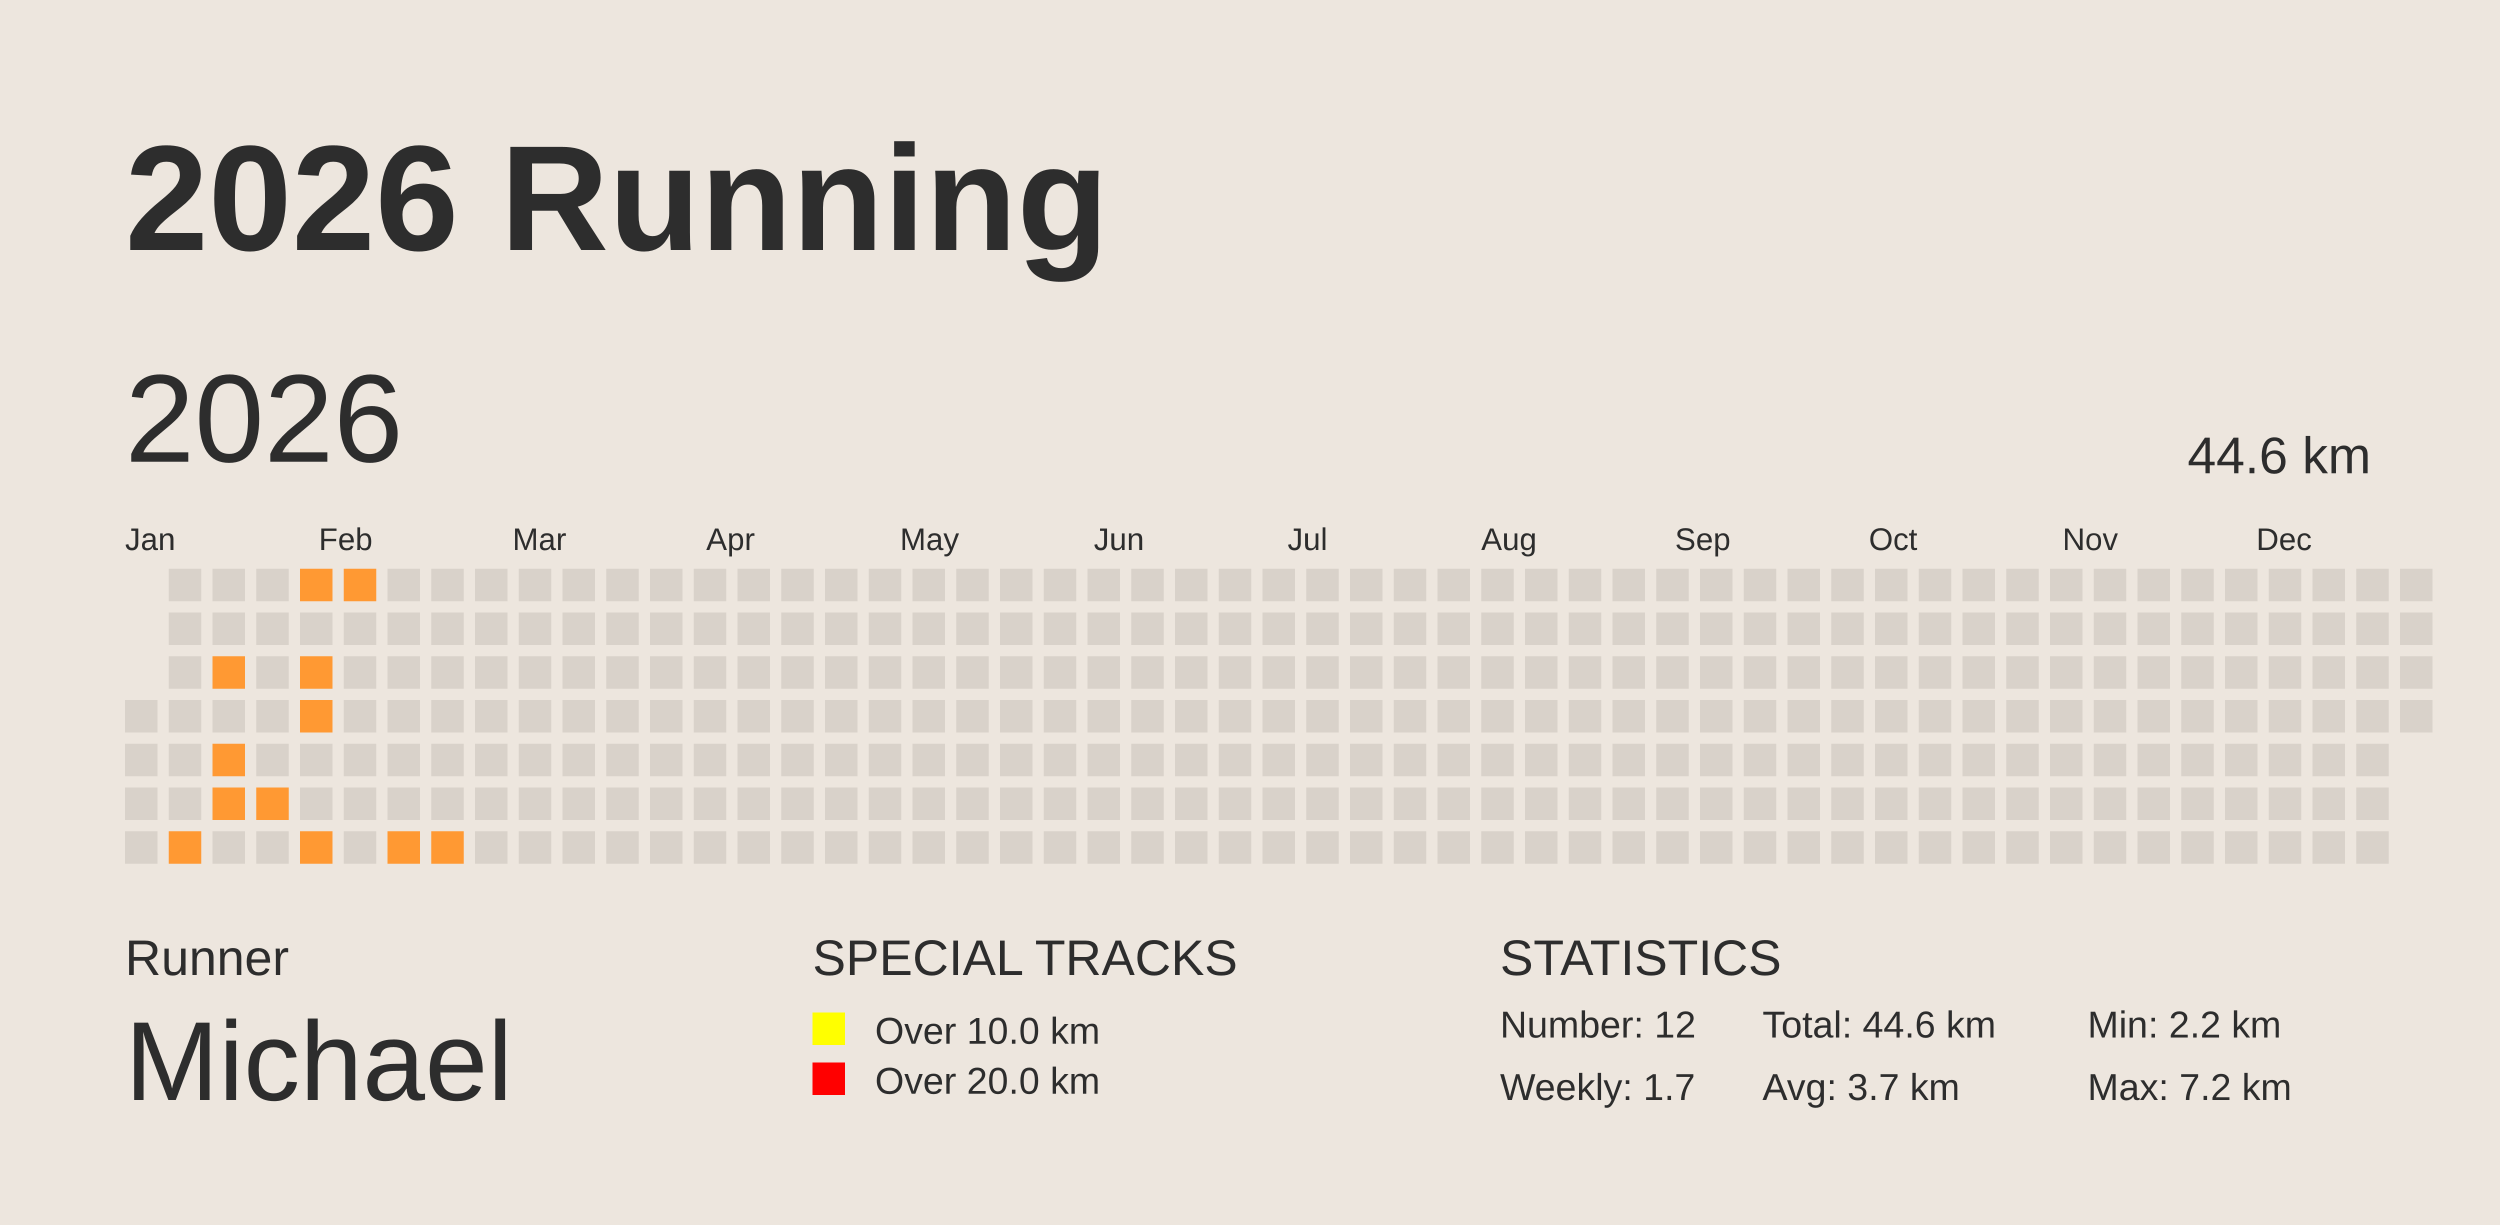
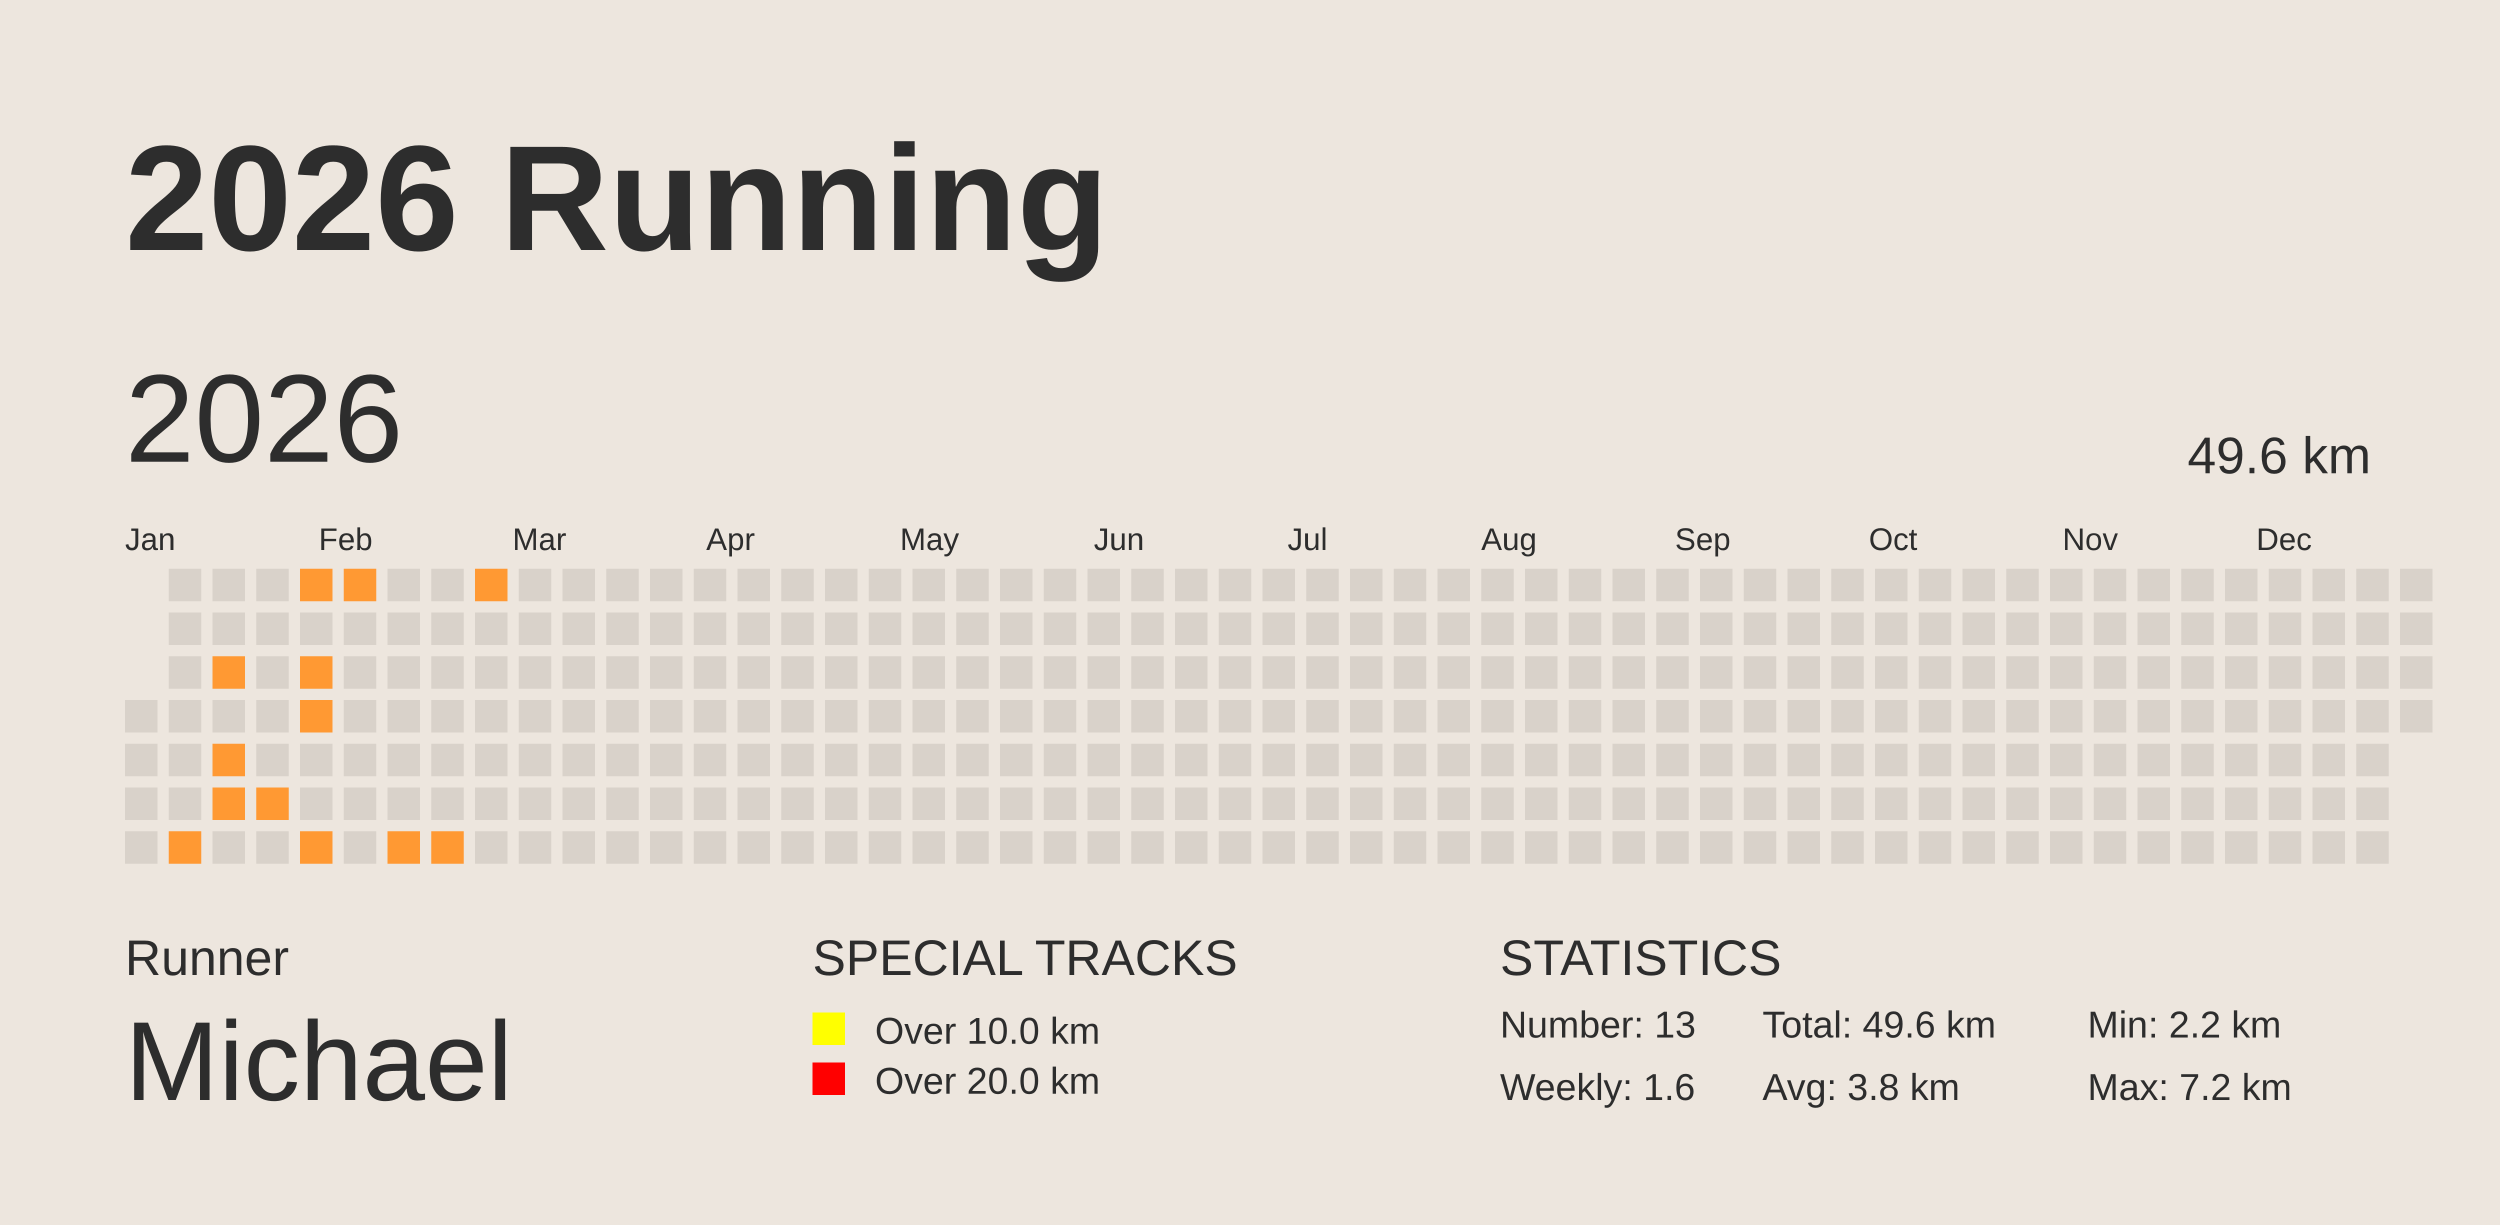
<svg xmlns="http://www.w3.org/2000/svg" baseProfile="full" height="98mm" version="1.1" viewBox="0,0,200,98" width="200mm">
  <defs />
  <rect fill="#EDE6DE" height="98" width="200" x="0" y="0" />
  <text fill="#2D2D2D" style="font-size:12px; font-family:Arial; font-weight:bold;" x="10" y="20">2026 Running</text>
  <text fill="#2D2D2D" style="font-size:4px; font-family:Arial" x="10" y="78">Runner</text>
  <text fill="#2D2D2D" style="font-size:9px; font-family:Arial" x="10" y="88">Michael</text>
  <text fill="#2D2D2D" style="font-size:4px; font-family:Arial" x="65" y="78">SPECIAL TRACKS</text>
  <rect fill="yellow" height="2.6" width="2.6" x="65" y="81" />
  <text fill="#2D2D2D" style="font-size:3px; font-family:Arial" x="70" y="83.5">Over 10.0 km</text>
  <rect fill="red" height="2.6" width="2.6" x="65" y="85" />
  <text fill="#2D2D2D" style="font-size:3px; font-family:Arial" x="70" y="87.5">Over 20.0 km</text>
  <text fill="#2D2D2D" style="font-size:4px; font-family:Arial" x="120" y="78">STATISTICS</text>
-   <text fill="#2D2D2D" style="font-size:3px; font-family:Arial" x="120" y="83">Number: 12</text>
-   <text fill="#2D2D2D" style="font-size:3px; font-family:Arial" x="120" y="88">Weekly: 1.7</text>
-   <text fill="#2D2D2D" style="font-size:3px; font-family:Arial" x="141" y="83">Total: 44.6 km</text>
-   <text fill="#2D2D2D" style="font-size:3px; font-family:Arial" x="141" y="88">Avg: 3.7 km</text>
+   <text fill="#2D2D2D" style="font-size:3px; font-family:Arial" x="120" y="83">Number: 13</text>
+   <text fill="#2D2D2D" style="font-size:3px; font-family:Arial" x="120" y="88">Weekly: 1.6</text>
+   <text fill="#2D2D2D" style="font-size:3px; font-family:Arial" x="141" y="83">Total: 49.6 km</text>
+   <text fill="#2D2D2D" style="font-size:3px; font-family:Arial" x="141" y="88">Avg: 3.8 km</text>
  <text fill="#2D2D2D" style="font-size:3px; font-family:Arial" x="167" y="83">Min: 2.2 km</text>
  <text fill="#2D2D2D" style="font-size:3px; font-family:Arial" x="167" y="88">Max: 7.2 km</text>
  <text dominant-baseline="hanging" fill="#2D2D2D" style="font-size:10.0px; font-family:Arial;" x="10" y="30">2026</text>
-   <text dominant-baseline="hanging" fill="#2D2D2D" style="font-size:4.125px; font-family:Arial;" x="175" y="35">44.6 km</text>
+   <text dominant-baseline="hanging" fill="#2D2D2D" style="font-size:4.125px; font-family:Arial;" x="175" y="35">49.6 km</text>
  <text fill="#2D2D2D" style="font-size:2.5px; font-family:Arial" x="10.0" y="44">Jan</text>
  <text fill="#2D2D2D" style="font-size:2.5px; font-family:Arial" x="25.5" y="44">Feb</text>
  <text fill="#2D2D2D" style="font-size:2.5px; font-family:Arial" x="41.0" y="44">Mar</text>
  <text fill="#2D2D2D" style="font-size:2.5px; font-family:Arial" x="56.5" y="44">Apr</text>
  <text fill="#2D2D2D" style="font-size:2.5px; font-family:Arial" x="72.0" y="44">May</text>
  <text fill="#2D2D2D" style="font-size:2.5px; font-family:Arial" x="87.5" y="44">Jun</text>
  <text fill="#2D2D2D" style="font-size:2.5px; font-family:Arial" x="103.0" y="44">Jul</text>
  <text fill="#2D2D2D" style="font-size:2.5px; font-family:Arial" x="118.5" y="44">Aug</text>
  <text fill="#2D2D2D" style="font-size:2.5px; font-family:Arial" x="134.0" y="44">Sep</text>
  <text fill="#2D2D2D" style="font-size:2.5px; font-family:Arial" x="149.5" y="44">Oct</text>
  <text fill="#2D2D2D" style="font-size:2.5px; font-family:Arial" x="165.0" y="44">Nov</text>
  <text fill="#2D2D2D" style="font-size:2.5px; font-family:Arial" x="180.5" y="44">Dec</text>
  <rect fill="#D9D2CA" height="2.6" width="2.6" x="10.0" y="56.0" />
  <rect fill="#D9D2CA" height="2.6" width="2.6" x="10.0" y="59.5" />
  <rect fill="#D9D2CA" height="2.6" width="2.6" x="10.0" y="63.0" />
  <rect fill="#D9D2CA" height="2.6" width="2.6" x="10.0" y="66.5" />
  <rect fill="#D9D2CA" height="2.6" width="2.6" x="13.5" y="45.5" />
  <rect fill="#D9D2CA" height="2.6" width="2.6" x="13.5" y="49.0" />
  <rect fill="#D9D2CA" height="2.6" width="2.6" x="13.5" y="52.5" />
  <rect fill="#D9D2CA" height="2.6" width="2.6" x="13.5" y="56.0" />
  <rect fill="#D9D2CA" height="2.6" width="2.6" x="13.5" y="59.5" />
  <rect fill="#D9D2CA" height="2.6" width="2.6" x="13.5" y="63.0" />
  <rect fill="#FF9933" height="2.6" width="2.6" x="13.5" y="66.5" />
  <rect fill="#D9D2CA" height="2.6" width="2.6" x="17.0" y="45.5" />
  <rect fill="#D9D2CA" height="2.6" width="2.6" x="17.0" y="49.0" />
  <rect fill="#FF9933" height="2.6" width="2.6" x="17.0" y="52.5" />
  <rect fill="#D9D2CA" height="2.6" width="2.6" x="17.0" y="56.0" />
  <rect fill="#FF9933" height="2.6" width="2.6" x="17.0" y="59.5" />
  <rect fill="#FF9933" height="2.6" width="2.6" x="17.0" y="63.0" />
  <rect fill="#D9D2CA" height="2.6" width="2.6" x="17.0" y="66.5" />
  <rect fill="#D9D2CA" height="2.6" width="2.6" x="20.5" y="45.5" />
  <rect fill="#D9D2CA" height="2.6" width="2.6" x="20.5" y="49.0" />
  <rect fill="#D9D2CA" height="2.6" width="2.6" x="20.5" y="52.5" />
  <rect fill="#D9D2CA" height="2.6" width="2.6" x="20.5" y="56.0" />
  <rect fill="#D9D2CA" height="2.6" width="2.6" x="20.5" y="59.5" />
  <rect fill="#FF9933" height="2.6" width="2.6" x="20.5" y="63.0" />
  <rect fill="#D9D2CA" height="2.6" width="2.6" x="20.5" y="66.5" />
  <rect fill="#FF9933" height="2.6" width="2.6" x="24.0" y="45.5" />
  <rect fill="#D9D2CA" height="2.6" width="2.6" x="24.0" y="49.0" />
  <rect fill="#FF9933" height="2.6" width="2.6" x="24.0" y="52.5" />
  <rect fill="#FF9933" height="2.6" width="2.6" x="24.0" y="56.0" />
  <rect fill="#D9D2CA" height="2.6" width="2.6" x="24.0" y="59.5" />
  <rect fill="#D9D2CA" height="2.6" width="2.6" x="24.0" y="63.0" />
  <rect fill="#FF9933" height="2.6" width="2.6" x="24.0" y="66.5" />
  <rect fill="#FF9933" height="2.6" width="2.6" x="27.5" y="45.5" />
  <rect fill="#D9D2CA" height="2.6" width="2.6" x="27.5" y="49.0" />
  <rect fill="#D9D2CA" height="2.6" width="2.6" x="27.5" y="52.5" />
  <rect fill="#D9D2CA" height="2.6" width="2.6" x="27.5" y="56.0" />
  <rect fill="#D9D2CA" height="2.6" width="2.6" x="27.5" y="59.5" />
  <rect fill="#D9D2CA" height="2.6" width="2.6" x="27.5" y="63.0" />
  <rect fill="#D9D2CA" height="2.6" width="2.6" x="27.5" y="66.5" />
  <rect fill="#D9D2CA" height="2.6" width="2.6" x="31.0" y="45.5" />
  <rect fill="#D9D2CA" height="2.6" width="2.6" x="31.0" y="49.0" />
  <rect fill="#D9D2CA" height="2.6" width="2.6" x="31.0" y="52.5" />
  <rect fill="#D9D2CA" height="2.6" width="2.6" x="31.0" y="56.0" />
  <rect fill="#D9D2CA" height="2.6" width="2.6" x="31.0" y="59.5" />
  <rect fill="#D9D2CA" height="2.6" width="2.6" x="31.0" y="63.0" />
  <rect fill="#FF9933" height="2.6" width="2.6" x="31.0" y="66.5" />
  <rect fill="#D9D2CA" height="2.6" width="2.6" x="34.5" y="45.5" />
  <rect fill="#D9D2CA" height="2.6" width="2.6" x="34.5" y="49.0" />
  <rect fill="#D9D2CA" height="2.6" width="2.6" x="34.5" y="52.5" />
  <rect fill="#D9D2CA" height="2.6" width="2.6" x="34.5" y="56.0" />
  <rect fill="#D9D2CA" height="2.6" width="2.6" x="34.5" y="59.5" />
  <rect fill="#D9D2CA" height="2.6" width="2.6" x="34.5" y="63.0" />
  <rect fill="#FF9933" height="2.6" width="2.6" x="34.5" y="66.5" />
-   <rect fill="#D9D2CA" height="2.6" width="2.6" x="38.0" y="45.5" />
+   <rect fill="#FF9933" height="2.6" width="2.6" x="38.0" y="45.5" />
  <rect fill="#D9D2CA" height="2.6" width="2.6" x="38.0" y="49.0" />
  <rect fill="#D9D2CA" height="2.6" width="2.6" x="38.0" y="52.5" />
  <rect fill="#D9D2CA" height="2.6" width="2.6" x="38.0" y="56.0" />
  <rect fill="#D9D2CA" height="2.6" width="2.6" x="38.0" y="59.5" />
  <rect fill="#D9D2CA" height="2.6" width="2.6" x="38.0" y="63.0" />
  <rect fill="#D9D2CA" height="2.6" width="2.6" x="38.0" y="66.5" />
  <rect fill="#D9D2CA" height="2.6" width="2.6" x="41.5" y="45.5" />
  <rect fill="#D9D2CA" height="2.6" width="2.6" x="41.5" y="49.0" />
  <rect fill="#D9D2CA" height="2.6" width="2.6" x="41.5" y="52.5" />
  <rect fill="#D9D2CA" height="2.6" width="2.6" x="41.5" y="56.0" />
  <rect fill="#D9D2CA" height="2.6" width="2.6" x="41.5" y="59.5" />
  <rect fill="#D9D2CA" height="2.6" width="2.6" x="41.5" y="63.0" />
  <rect fill="#D9D2CA" height="2.6" width="2.6" x="41.5" y="66.5" />
  <rect fill="#D9D2CA" height="2.6" width="2.6" x="45.0" y="45.5" />
  <rect fill="#D9D2CA" height="2.6" width="2.6" x="45.0" y="49.0" />
  <rect fill="#D9D2CA" height="2.6" width="2.6" x="45.0" y="52.5" />
  <rect fill="#D9D2CA" height="2.6" width="2.6" x="45.0" y="56.0" />
  <rect fill="#D9D2CA" height="2.6" width="2.6" x="45.0" y="59.5" />
  <rect fill="#D9D2CA" height="2.6" width="2.6" x="45.0" y="63.0" />
  <rect fill="#D9D2CA" height="2.6" width="2.6" x="45.0" y="66.5" />
  <rect fill="#D9D2CA" height="2.6" width="2.6" x="48.5" y="45.5" />
  <rect fill="#D9D2CA" height="2.6" width="2.6" x="48.5" y="49.0" />
  <rect fill="#D9D2CA" height="2.6" width="2.6" x="48.5" y="52.5" />
  <rect fill="#D9D2CA" height="2.6" width="2.6" x="48.5" y="56.0" />
  <rect fill="#D9D2CA" height="2.6" width="2.6" x="48.5" y="59.5" />
  <rect fill="#D9D2CA" height="2.6" width="2.6" x="48.5" y="63.0" />
  <rect fill="#D9D2CA" height="2.6" width="2.6" x="48.5" y="66.5" />
  <rect fill="#D9D2CA" height="2.6" width="2.6" x="52.0" y="45.5" />
  <rect fill="#D9D2CA" height="2.6" width="2.6" x="52.0" y="49.0" />
  <rect fill="#D9D2CA" height="2.6" width="2.6" x="52.0" y="52.5" />
  <rect fill="#D9D2CA" height="2.6" width="2.6" x="52.0" y="56.0" />
  <rect fill="#D9D2CA" height="2.6" width="2.6" x="52.0" y="59.5" />
  <rect fill="#D9D2CA" height="2.6" width="2.6" x="52.0" y="63.0" />
  <rect fill="#D9D2CA" height="2.6" width="2.6" x="52.0" y="66.5" />
  <rect fill="#D9D2CA" height="2.6" width="2.6" x="55.5" y="45.5" />
  <rect fill="#D9D2CA" height="2.6" width="2.6" x="55.5" y="49.0" />
  <rect fill="#D9D2CA" height="2.6" width="2.6" x="55.5" y="52.5" />
  <rect fill="#D9D2CA" height="2.6" width="2.6" x="55.5" y="56.0" />
  <rect fill="#D9D2CA" height="2.6" width="2.6" x="55.5" y="59.5" />
  <rect fill="#D9D2CA" height="2.6" width="2.6" x="55.5" y="63.0" />
  <rect fill="#D9D2CA" height="2.6" width="2.6" x="55.5" y="66.5" />
  <rect fill="#D9D2CA" height="2.6" width="2.6" x="59.0" y="45.5" />
  <rect fill="#D9D2CA" height="2.6" width="2.6" x="59.0" y="49.0" />
  <rect fill="#D9D2CA" height="2.6" width="2.6" x="59.0" y="52.5" />
  <rect fill="#D9D2CA" height="2.6" width="2.6" x="59.0" y="56.0" />
  <rect fill="#D9D2CA" height="2.6" width="2.6" x="59.0" y="59.5" />
  <rect fill="#D9D2CA" height="2.6" width="2.6" x="59.0" y="63.0" />
  <rect fill="#D9D2CA" height="2.6" width="2.6" x="59.0" y="66.5" />
  <rect fill="#D9D2CA" height="2.6" width="2.6" x="62.5" y="45.5" />
  <rect fill="#D9D2CA" height="2.6" width="2.6" x="62.5" y="49.0" />
  <rect fill="#D9D2CA" height="2.6" width="2.6" x="62.5" y="52.5" />
  <rect fill="#D9D2CA" height="2.6" width="2.6" x="62.5" y="56.0" />
  <rect fill="#D9D2CA" height="2.6" width="2.6" x="62.5" y="59.5" />
  <rect fill="#D9D2CA" height="2.6" width="2.6" x="62.5" y="63.0" />
  <rect fill="#D9D2CA" height="2.6" width="2.6" x="62.5" y="66.5" />
  <rect fill="#D9D2CA" height="2.6" width="2.6" x="66.0" y="45.5" />
  <rect fill="#D9D2CA" height="2.6" width="2.6" x="66.0" y="49.0" />
  <rect fill="#D9D2CA" height="2.6" width="2.6" x="66.0" y="52.5" />
  <rect fill="#D9D2CA" height="2.6" width="2.6" x="66.0" y="56.0" />
  <rect fill="#D9D2CA" height="2.6" width="2.6" x="66.0" y="59.5" />
  <rect fill="#D9D2CA" height="2.6" width="2.6" x="66.0" y="63.0" />
  <rect fill="#D9D2CA" height="2.6" width="2.6" x="66.0" y="66.5" />
  <rect fill="#D9D2CA" height="2.6" width="2.6" x="69.5" y="45.5" />
  <rect fill="#D9D2CA" height="2.6" width="2.6" x="69.5" y="49.0" />
  <rect fill="#D9D2CA" height="2.6" width="2.6" x="69.5" y="52.5" />
  <rect fill="#D9D2CA" height="2.6" width="2.6" x="69.5" y="56.0" />
  <rect fill="#D9D2CA" height="2.6" width="2.6" x="69.5" y="59.5" />
  <rect fill="#D9D2CA" height="2.6" width="2.6" x="69.5" y="63.0" />
  <rect fill="#D9D2CA" height="2.6" width="2.6" x="69.5" y="66.5" />
  <rect fill="#D9D2CA" height="2.6" width="2.6" x="73.0" y="45.5" />
  <rect fill="#D9D2CA" height="2.6" width="2.6" x="73.0" y="49.0" />
  <rect fill="#D9D2CA" height="2.6" width="2.6" x="73.0" y="52.5" />
  <rect fill="#D9D2CA" height="2.6" width="2.6" x="73.0" y="56.0" />
  <rect fill="#D9D2CA" height="2.6" width="2.6" x="73.0" y="59.5" />
  <rect fill="#D9D2CA" height="2.6" width="2.6" x="73.0" y="63.0" />
  <rect fill="#D9D2CA" height="2.6" width="2.6" x="73.0" y="66.5" />
  <rect fill="#D9D2CA" height="2.6" width="2.6" x="76.5" y="45.5" />
  <rect fill="#D9D2CA" height="2.6" width="2.6" x="76.5" y="49.0" />
  <rect fill="#D9D2CA" height="2.6" width="2.6" x="76.5" y="52.5" />
  <rect fill="#D9D2CA" height="2.6" width="2.6" x="76.5" y="56.0" />
  <rect fill="#D9D2CA" height="2.6" width="2.6" x="76.5" y="59.5" />
  <rect fill="#D9D2CA" height="2.6" width="2.6" x="76.5" y="63.0" />
  <rect fill="#D9D2CA" height="2.6" width="2.6" x="76.5" y="66.5" />
  <rect fill="#D9D2CA" height="2.6" width="2.6" x="80.0" y="45.5" />
  <rect fill="#D9D2CA" height="2.6" width="2.6" x="80.0" y="49.0" />
  <rect fill="#D9D2CA" height="2.6" width="2.6" x="80.0" y="52.5" />
  <rect fill="#D9D2CA" height="2.6" width="2.6" x="80.0" y="56.0" />
  <rect fill="#D9D2CA" height="2.6" width="2.6" x="80.0" y="59.5" />
  <rect fill="#D9D2CA" height="2.6" width="2.6" x="80.0" y="63.0" />
  <rect fill="#D9D2CA" height="2.6" width="2.6" x="80.0" y="66.5" />
  <rect fill="#D9D2CA" height="2.6" width="2.6" x="83.5" y="45.5" />
  <rect fill="#D9D2CA" height="2.6" width="2.6" x="83.5" y="49.0" />
  <rect fill="#D9D2CA" height="2.6" width="2.6" x="83.5" y="52.5" />
  <rect fill="#D9D2CA" height="2.6" width="2.6" x="83.5" y="56.0" />
  <rect fill="#D9D2CA" height="2.6" width="2.6" x="83.5" y="59.5" />
  <rect fill="#D9D2CA" height="2.6" width="2.6" x="83.5" y="63.0" />
  <rect fill="#D9D2CA" height="2.6" width="2.6" x="83.5" y="66.5" />
  <rect fill="#D9D2CA" height="2.6" width="2.6" x="87.0" y="45.5" />
  <rect fill="#D9D2CA" height="2.6" width="2.6" x="87.0" y="49.0" />
  <rect fill="#D9D2CA" height="2.6" width="2.6" x="87.0" y="52.5" />
  <rect fill="#D9D2CA" height="2.6" width="2.6" x="87.0" y="56.0" />
  <rect fill="#D9D2CA" height="2.6" width="2.6" x="87.0" y="59.5" />
  <rect fill="#D9D2CA" height="2.6" width="2.6" x="87.0" y="63.0" />
  <rect fill="#D9D2CA" height="2.6" width="2.6" x="87.0" y="66.5" />
  <rect fill="#D9D2CA" height="2.6" width="2.6" x="90.5" y="45.5" />
  <rect fill="#D9D2CA" height="2.6" width="2.6" x="90.5" y="49.0" />
  <rect fill="#D9D2CA" height="2.6" width="2.6" x="90.5" y="52.5" />
  <rect fill="#D9D2CA" height="2.6" width="2.6" x="90.5" y="56.0" />
  <rect fill="#D9D2CA" height="2.6" width="2.6" x="90.5" y="59.5" />
  <rect fill="#D9D2CA" height="2.6" width="2.6" x="90.5" y="63.0" />
  <rect fill="#D9D2CA" height="2.6" width="2.6" x="90.5" y="66.5" />
  <rect fill="#D9D2CA" height="2.6" width="2.6" x="94.0" y="45.5" />
  <rect fill="#D9D2CA" height="2.6" width="2.6" x="94.0" y="49.0" />
  <rect fill="#D9D2CA" height="2.6" width="2.6" x="94.0" y="52.5" />
  <rect fill="#D9D2CA" height="2.6" width="2.6" x="94.0" y="56.0" />
  <rect fill="#D9D2CA" height="2.6" width="2.6" x="94.0" y="59.5" />
  <rect fill="#D9D2CA" height="2.6" width="2.6" x="94.0" y="63.0" />
  <rect fill="#D9D2CA" height="2.6" width="2.6" x="94.0" y="66.5" />
  <rect fill="#D9D2CA" height="2.6" width="2.6" x="97.5" y="45.5" />
  <rect fill="#D9D2CA" height="2.6" width="2.6" x="97.5" y="49.0" />
  <rect fill="#D9D2CA" height="2.6" width="2.6" x="97.5" y="52.5" />
  <rect fill="#D9D2CA" height="2.6" width="2.6" x="97.5" y="56.0" />
  <rect fill="#D9D2CA" height="2.6" width="2.6" x="97.5" y="59.5" />
  <rect fill="#D9D2CA" height="2.6" width="2.6" x="97.5" y="63.0" />
  <rect fill="#D9D2CA" height="2.6" width="2.6" x="97.5" y="66.5" />
  <rect fill="#D9D2CA" height="2.6" width="2.6" x="101.0" y="45.5" />
  <rect fill="#D9D2CA" height="2.6" width="2.6" x="101.0" y="49.0" />
  <rect fill="#D9D2CA" height="2.6" width="2.6" x="101.0" y="52.5" />
  <rect fill="#D9D2CA" height="2.6" width="2.6" x="101.0" y="56.0" />
  <rect fill="#D9D2CA" height="2.6" width="2.6" x="101.0" y="59.5" />
  <rect fill="#D9D2CA" height="2.6" width="2.6" x="101.0" y="63.0" />
  <rect fill="#D9D2CA" height="2.6" width="2.6" x="101.0" y="66.5" />
  <rect fill="#D9D2CA" height="2.6" width="2.6" x="104.5" y="45.5" />
  <rect fill="#D9D2CA" height="2.6" width="2.6" x="104.5" y="49.0" />
  <rect fill="#D9D2CA" height="2.6" width="2.6" x="104.5" y="52.5" />
  <rect fill="#D9D2CA" height="2.6" width="2.6" x="104.5" y="56.0" />
  <rect fill="#D9D2CA" height="2.6" width="2.6" x="104.5" y="59.5" />
  <rect fill="#D9D2CA" height="2.6" width="2.6" x="104.5" y="63.0" />
  <rect fill="#D9D2CA" height="2.6" width="2.6" x="104.5" y="66.5" />
  <rect fill="#D9D2CA" height="2.6" width="2.6" x="108.0" y="45.5" />
  <rect fill="#D9D2CA" height="2.6" width="2.6" x="108.0" y="49.0" />
  <rect fill="#D9D2CA" height="2.6" width="2.6" x="108.0" y="52.5" />
  <rect fill="#D9D2CA" height="2.6" width="2.6" x="108.0" y="56.0" />
  <rect fill="#D9D2CA" height="2.6" width="2.6" x="108.0" y="59.5" />
  <rect fill="#D9D2CA" height="2.6" width="2.6" x="108.0" y="63.0" />
  <rect fill="#D9D2CA" height="2.6" width="2.6" x="108.0" y="66.5" />
  <rect fill="#D9D2CA" height="2.6" width="2.6" x="111.5" y="45.5" />
  <rect fill="#D9D2CA" height="2.6" width="2.6" x="111.5" y="49.0" />
  <rect fill="#D9D2CA" height="2.6" width="2.6" x="111.5" y="52.5" />
  <rect fill="#D9D2CA" height="2.6" width="2.6" x="111.5" y="56.0" />
  <rect fill="#D9D2CA" height="2.6" width="2.6" x="111.5" y="59.5" />
  <rect fill="#D9D2CA" height="2.6" width="2.6" x="111.5" y="63.0" />
  <rect fill="#D9D2CA" height="2.6" width="2.6" x="111.5" y="66.5" />
  <rect fill="#D9D2CA" height="2.6" width="2.6" x="115.0" y="45.5" />
  <rect fill="#D9D2CA" height="2.6" width="2.6" x="115.0" y="49.0" />
  <rect fill="#D9D2CA" height="2.6" width="2.6" x="115.0" y="52.5" />
  <rect fill="#D9D2CA" height="2.6" width="2.6" x="115.0" y="56.0" />
  <rect fill="#D9D2CA" height="2.6" width="2.6" x="115.0" y="59.5" />
  <rect fill="#D9D2CA" height="2.6" width="2.6" x="115.0" y="63.0" />
  <rect fill="#D9D2CA" height="2.6" width="2.6" x="115.0" y="66.5" />
  <rect fill="#D9D2CA" height="2.6" width="2.6" x="118.5" y="45.5" />
  <rect fill="#D9D2CA" height="2.6" width="2.6" x="118.5" y="49.0" />
  <rect fill="#D9D2CA" height="2.6" width="2.6" x="118.5" y="52.5" />
  <rect fill="#D9D2CA" height="2.6" width="2.6" x="118.5" y="56.0" />
  <rect fill="#D9D2CA" height="2.6" width="2.6" x="118.5" y="59.5" />
  <rect fill="#D9D2CA" height="2.6" width="2.6" x="118.5" y="63.0" />
  <rect fill="#D9D2CA" height="2.6" width="2.6" x="118.5" y="66.5" />
  <rect fill="#D9D2CA" height="2.6" width="2.6" x="122.0" y="45.5" />
  <rect fill="#D9D2CA" height="2.6" width="2.6" x="122.0" y="49.0" />
  <rect fill="#D9D2CA" height="2.6" width="2.6" x="122.0" y="52.5" />
  <rect fill="#D9D2CA" height="2.6" width="2.6" x="122.0" y="56.0" />
  <rect fill="#D9D2CA" height="2.6" width="2.6" x="122.0" y="59.5" />
  <rect fill="#D9D2CA" height="2.6" width="2.6" x="122.0" y="63.0" />
  <rect fill="#D9D2CA" height="2.6" width="2.6" x="122.0" y="66.5" />
  <rect fill="#D9D2CA" height="2.6" width="2.6" x="125.5" y="45.5" />
  <rect fill="#D9D2CA" height="2.6" width="2.6" x="125.5" y="49.0" />
  <rect fill="#D9D2CA" height="2.6" width="2.6" x="125.5" y="52.5" />
  <rect fill="#D9D2CA" height="2.6" width="2.6" x="125.5" y="56.0" />
  <rect fill="#D9D2CA" height="2.6" width="2.6" x="125.5" y="59.5" />
  <rect fill="#D9D2CA" height="2.6" width="2.6" x="125.5" y="63.0" />
  <rect fill="#D9D2CA" height="2.6" width="2.6" x="125.5" y="66.5" />
  <rect fill="#D9D2CA" height="2.6" width="2.6" x="129.0" y="45.5" />
  <rect fill="#D9D2CA" height="2.6" width="2.6" x="129.0" y="49.0" />
  <rect fill="#D9D2CA" height="2.6" width="2.6" x="129.0" y="52.5" />
  <rect fill="#D9D2CA" height="2.6" width="2.6" x="129.0" y="56.0" />
  <rect fill="#D9D2CA" height="2.6" width="2.6" x="129.0" y="59.5" />
  <rect fill="#D9D2CA" height="2.6" width="2.6" x="129.0" y="63.0" />
  <rect fill="#D9D2CA" height="2.6" width="2.6" x="129.0" y="66.5" />
  <rect fill="#D9D2CA" height="2.6" width="2.6" x="132.5" y="45.5" />
  <rect fill="#D9D2CA" height="2.6" width="2.6" x="132.5" y="49.0" />
  <rect fill="#D9D2CA" height="2.6" width="2.6" x="132.5" y="52.5" />
  <rect fill="#D9D2CA" height="2.6" width="2.6" x="132.5" y="56.0" />
  <rect fill="#D9D2CA" height="2.6" width="2.6" x="132.5" y="59.5" />
  <rect fill="#D9D2CA" height="2.6" width="2.6" x="132.5" y="63.0" />
  <rect fill="#D9D2CA" height="2.6" width="2.6" x="132.5" y="66.5" />
  <rect fill="#D9D2CA" height="2.6" width="2.6" x="136.0" y="45.5" />
  <rect fill="#D9D2CA" height="2.6" width="2.6" x="136.0" y="49.0" />
  <rect fill="#D9D2CA" height="2.6" width="2.6" x="136.0" y="52.5" />
  <rect fill="#D9D2CA" height="2.6" width="2.6" x="136.0" y="56.0" />
  <rect fill="#D9D2CA" height="2.6" width="2.6" x="136.0" y="59.5" />
  <rect fill="#D9D2CA" height="2.6" width="2.6" x="136.0" y="63.0" />
  <rect fill="#D9D2CA" height="2.6" width="2.6" x="136.0" y="66.5" />
  <rect fill="#D9D2CA" height="2.6" width="2.6" x="139.5" y="45.5" />
  <rect fill="#D9D2CA" height="2.6" width="2.6" x="139.5" y="49.0" />
  <rect fill="#D9D2CA" height="2.6" width="2.6" x="139.5" y="52.5" />
  <rect fill="#D9D2CA" height="2.6" width="2.6" x="139.5" y="56.0" />
  <rect fill="#D9D2CA" height="2.6" width="2.6" x="139.5" y="59.5" />
  <rect fill="#D9D2CA" height="2.6" width="2.6" x="139.5" y="63.0" />
  <rect fill="#D9D2CA" height="2.6" width="2.6" x="139.5" y="66.5" />
  <rect fill="#D9D2CA" height="2.6" width="2.6" x="143.0" y="45.5" />
  <rect fill="#D9D2CA" height="2.6" width="2.6" x="143.0" y="49.0" />
  <rect fill="#D9D2CA" height="2.6" width="2.6" x="143.0" y="52.5" />
  <rect fill="#D9D2CA" height="2.6" width="2.6" x="143.0" y="56.0" />
  <rect fill="#D9D2CA" height="2.6" width="2.6" x="143.0" y="59.5" />
  <rect fill="#D9D2CA" height="2.6" width="2.6" x="143.0" y="63.0" />
  <rect fill="#D9D2CA" height="2.6" width="2.6" x="143.0" y="66.5" />
  <rect fill="#D9D2CA" height="2.6" width="2.6" x="146.5" y="45.5" />
  <rect fill="#D9D2CA" height="2.6" width="2.6" x="146.5" y="49.0" />
  <rect fill="#D9D2CA" height="2.6" width="2.6" x="146.5" y="52.5" />
  <rect fill="#D9D2CA" height="2.6" width="2.6" x="146.5" y="56.0" />
  <rect fill="#D9D2CA" height="2.6" width="2.6" x="146.5" y="59.5" />
  <rect fill="#D9D2CA" height="2.6" width="2.6" x="146.5" y="63.0" />
  <rect fill="#D9D2CA" height="2.6" width="2.6" x="146.5" y="66.5" />
  <rect fill="#D9D2CA" height="2.6" width="2.6" x="150.0" y="45.5" />
  <rect fill="#D9D2CA" height="2.6" width="2.6" x="150.0" y="49.0" />
  <rect fill="#D9D2CA" height="2.6" width="2.6" x="150.0" y="52.5" />
  <rect fill="#D9D2CA" height="2.6" width="2.6" x="150.0" y="56.0" />
  <rect fill="#D9D2CA" height="2.6" width="2.6" x="150.0" y="59.5" />
  <rect fill="#D9D2CA" height="2.6" width="2.6" x="150.0" y="63.0" />
  <rect fill="#D9D2CA" height="2.6" width="2.6" x="150.0" y="66.5" />
  <rect fill="#D9D2CA" height="2.6" width="2.6" x="153.5" y="45.5" />
  <rect fill="#D9D2CA" height="2.6" width="2.6" x="153.5" y="49.0" />
  <rect fill="#D9D2CA" height="2.6" width="2.6" x="153.5" y="52.5" />
  <rect fill="#D9D2CA" height="2.6" width="2.6" x="153.5" y="56.0" />
  <rect fill="#D9D2CA" height="2.6" width="2.6" x="153.5" y="59.5" />
  <rect fill="#D9D2CA" height="2.6" width="2.6" x="153.5" y="63.0" />
  <rect fill="#D9D2CA" height="2.6" width="2.6" x="153.5" y="66.5" />
  <rect fill="#D9D2CA" height="2.6" width="2.6" x="157.0" y="45.5" />
  <rect fill="#D9D2CA" height="2.6" width="2.6" x="157.0" y="49.0" />
  <rect fill="#D9D2CA" height="2.6" width="2.6" x="157.0" y="52.5" />
  <rect fill="#D9D2CA" height="2.6" width="2.6" x="157.0" y="56.0" />
  <rect fill="#D9D2CA" height="2.6" width="2.6" x="157.0" y="59.5" />
  <rect fill="#D9D2CA" height="2.6" width="2.6" x="157.0" y="63.0" />
  <rect fill="#D9D2CA" height="2.6" width="2.6" x="157.0" y="66.5" />
  <rect fill="#D9D2CA" height="2.6" width="2.6" x="160.5" y="45.5" />
  <rect fill="#D9D2CA" height="2.6" width="2.6" x="160.5" y="49.0" />
  <rect fill="#D9D2CA" height="2.6" width="2.6" x="160.5" y="52.5" />
  <rect fill="#D9D2CA" height="2.6" width="2.6" x="160.5" y="56.0" />
  <rect fill="#D9D2CA" height="2.6" width="2.6" x="160.5" y="59.5" />
  <rect fill="#D9D2CA" height="2.6" width="2.6" x="160.5" y="63.0" />
  <rect fill="#D9D2CA" height="2.6" width="2.6" x="160.5" y="66.5" />
  <rect fill="#D9D2CA" height="2.6" width="2.6" x="164.0" y="45.5" />
  <rect fill="#D9D2CA" height="2.6" width="2.6" x="164.0" y="49.0" />
  <rect fill="#D9D2CA" height="2.6" width="2.6" x="164.0" y="52.5" />
  <rect fill="#D9D2CA" height="2.6" width="2.6" x="164.0" y="56.0" />
  <rect fill="#D9D2CA" height="2.6" width="2.6" x="164.0" y="59.5" />
  <rect fill="#D9D2CA" height="2.6" width="2.6" x="164.0" y="63.0" />
  <rect fill="#D9D2CA" height="2.6" width="2.6" x="164.0" y="66.5" />
  <rect fill="#D9D2CA" height="2.6" width="2.6" x="167.5" y="45.5" />
  <rect fill="#D9D2CA" height="2.6" width="2.6" x="167.5" y="49.0" />
  <rect fill="#D9D2CA" height="2.6" width="2.6" x="167.5" y="52.5" />
  <rect fill="#D9D2CA" height="2.6" width="2.6" x="167.5" y="56.0" />
  <rect fill="#D9D2CA" height="2.6" width="2.6" x="167.5" y="59.5" />
  <rect fill="#D9D2CA" height="2.6" width="2.6" x="167.5" y="63.0" />
  <rect fill="#D9D2CA" height="2.6" width="2.6" x="167.5" y="66.5" />
  <rect fill="#D9D2CA" height="2.6" width="2.6" x="171.0" y="45.5" />
  <rect fill="#D9D2CA" height="2.6" width="2.6" x="171.0" y="49.0" />
  <rect fill="#D9D2CA" height="2.6" width="2.6" x="171.0" y="52.5" />
  <rect fill="#D9D2CA" height="2.6" width="2.6" x="171.0" y="56.0" />
  <rect fill="#D9D2CA" height="2.6" width="2.6" x="171.0" y="59.5" />
  <rect fill="#D9D2CA" height="2.6" width="2.6" x="171.0" y="63.0" />
  <rect fill="#D9D2CA" height="2.6" width="2.6" x="171.0" y="66.5" />
  <rect fill="#D9D2CA" height="2.6" width="2.6" x="174.5" y="45.5" />
  <rect fill="#D9D2CA" height="2.6" width="2.6" x="174.5" y="49.0" />
  <rect fill="#D9D2CA" height="2.6" width="2.6" x="174.5" y="52.5" />
  <rect fill="#D9D2CA" height="2.6" width="2.6" x="174.5" y="56.0" />
  <rect fill="#D9D2CA" height="2.6" width="2.6" x="174.5" y="59.5" />
  <rect fill="#D9D2CA" height="2.6" width="2.6" x="174.5" y="63.0" />
  <rect fill="#D9D2CA" height="2.6" width="2.6" x="174.5" y="66.5" />
  <rect fill="#D9D2CA" height="2.6" width="2.6" x="178.0" y="45.5" />
  <rect fill="#D9D2CA" height="2.6" width="2.6" x="178.0" y="49.0" />
  <rect fill="#D9D2CA" height="2.6" width="2.6" x="178.0" y="52.5" />
  <rect fill="#D9D2CA" height="2.6" width="2.6" x="178.0" y="56.0" />
  <rect fill="#D9D2CA" height="2.6" width="2.6" x="178.0" y="59.5" />
  <rect fill="#D9D2CA" height="2.6" width="2.6" x="178.0" y="63.0" />
  <rect fill="#D9D2CA" height="2.6" width="2.6" x="178.0" y="66.5" />
  <rect fill="#D9D2CA" height="2.6" width="2.6" x="181.5" y="45.5" />
  <rect fill="#D9D2CA" height="2.6" width="2.6" x="181.5" y="49.0" />
  <rect fill="#D9D2CA" height="2.6" width="2.6" x="181.5" y="52.5" />
  <rect fill="#D9D2CA" height="2.6" width="2.6" x="181.5" y="56.0" />
  <rect fill="#D9D2CA" height="2.6" width="2.6" x="181.5" y="59.5" />
  <rect fill="#D9D2CA" height="2.6" width="2.6" x="181.5" y="63.0" />
  <rect fill="#D9D2CA" height="2.6" width="2.6" x="181.5" y="66.5" />
  <rect fill="#D9D2CA" height="2.6" width="2.6" x="185.0" y="45.5" />
  <rect fill="#D9D2CA" height="2.6" width="2.6" x="185.0" y="49.0" />
  <rect fill="#D9D2CA" height="2.6" width="2.6" x="185.0" y="52.5" />
  <rect fill="#D9D2CA" height="2.6" width="2.6" x="185.0" y="56.0" />
  <rect fill="#D9D2CA" height="2.6" width="2.6" x="185.0" y="59.5" />
  <rect fill="#D9D2CA" height="2.6" width="2.6" x="185.0" y="63.0" />
  <rect fill="#D9D2CA" height="2.6" width="2.6" x="185.0" y="66.5" />
  <rect fill="#D9D2CA" height="2.6" width="2.6" x="188.5" y="45.5" />
  <rect fill="#D9D2CA" height="2.6" width="2.6" x="188.5" y="49.0" />
  <rect fill="#D9D2CA" height="2.6" width="2.6" x="188.5" y="52.5" />
  <rect fill="#D9D2CA" height="2.6" width="2.6" x="188.5" y="56.0" />
  <rect fill="#D9D2CA" height="2.6" width="2.6" x="188.5" y="59.5" />
  <rect fill="#D9D2CA" height="2.6" width="2.6" x="188.5" y="63.0" />
  <rect fill="#D9D2CA" height="2.6" width="2.6" x="188.5" y="66.5" />
  <rect fill="#D9D2CA" height="2.6" width="2.6" x="192.0" y="45.5" />
  <rect fill="#D9D2CA" height="2.6" width="2.6" x="192.0" y="49.0" />
  <rect fill="#D9D2CA" height="2.6" width="2.6" x="192.0" y="52.5" />
  <rect fill="#D9D2CA" height="2.6" width="2.6" x="192.0" y="56.0" />
</svg>
